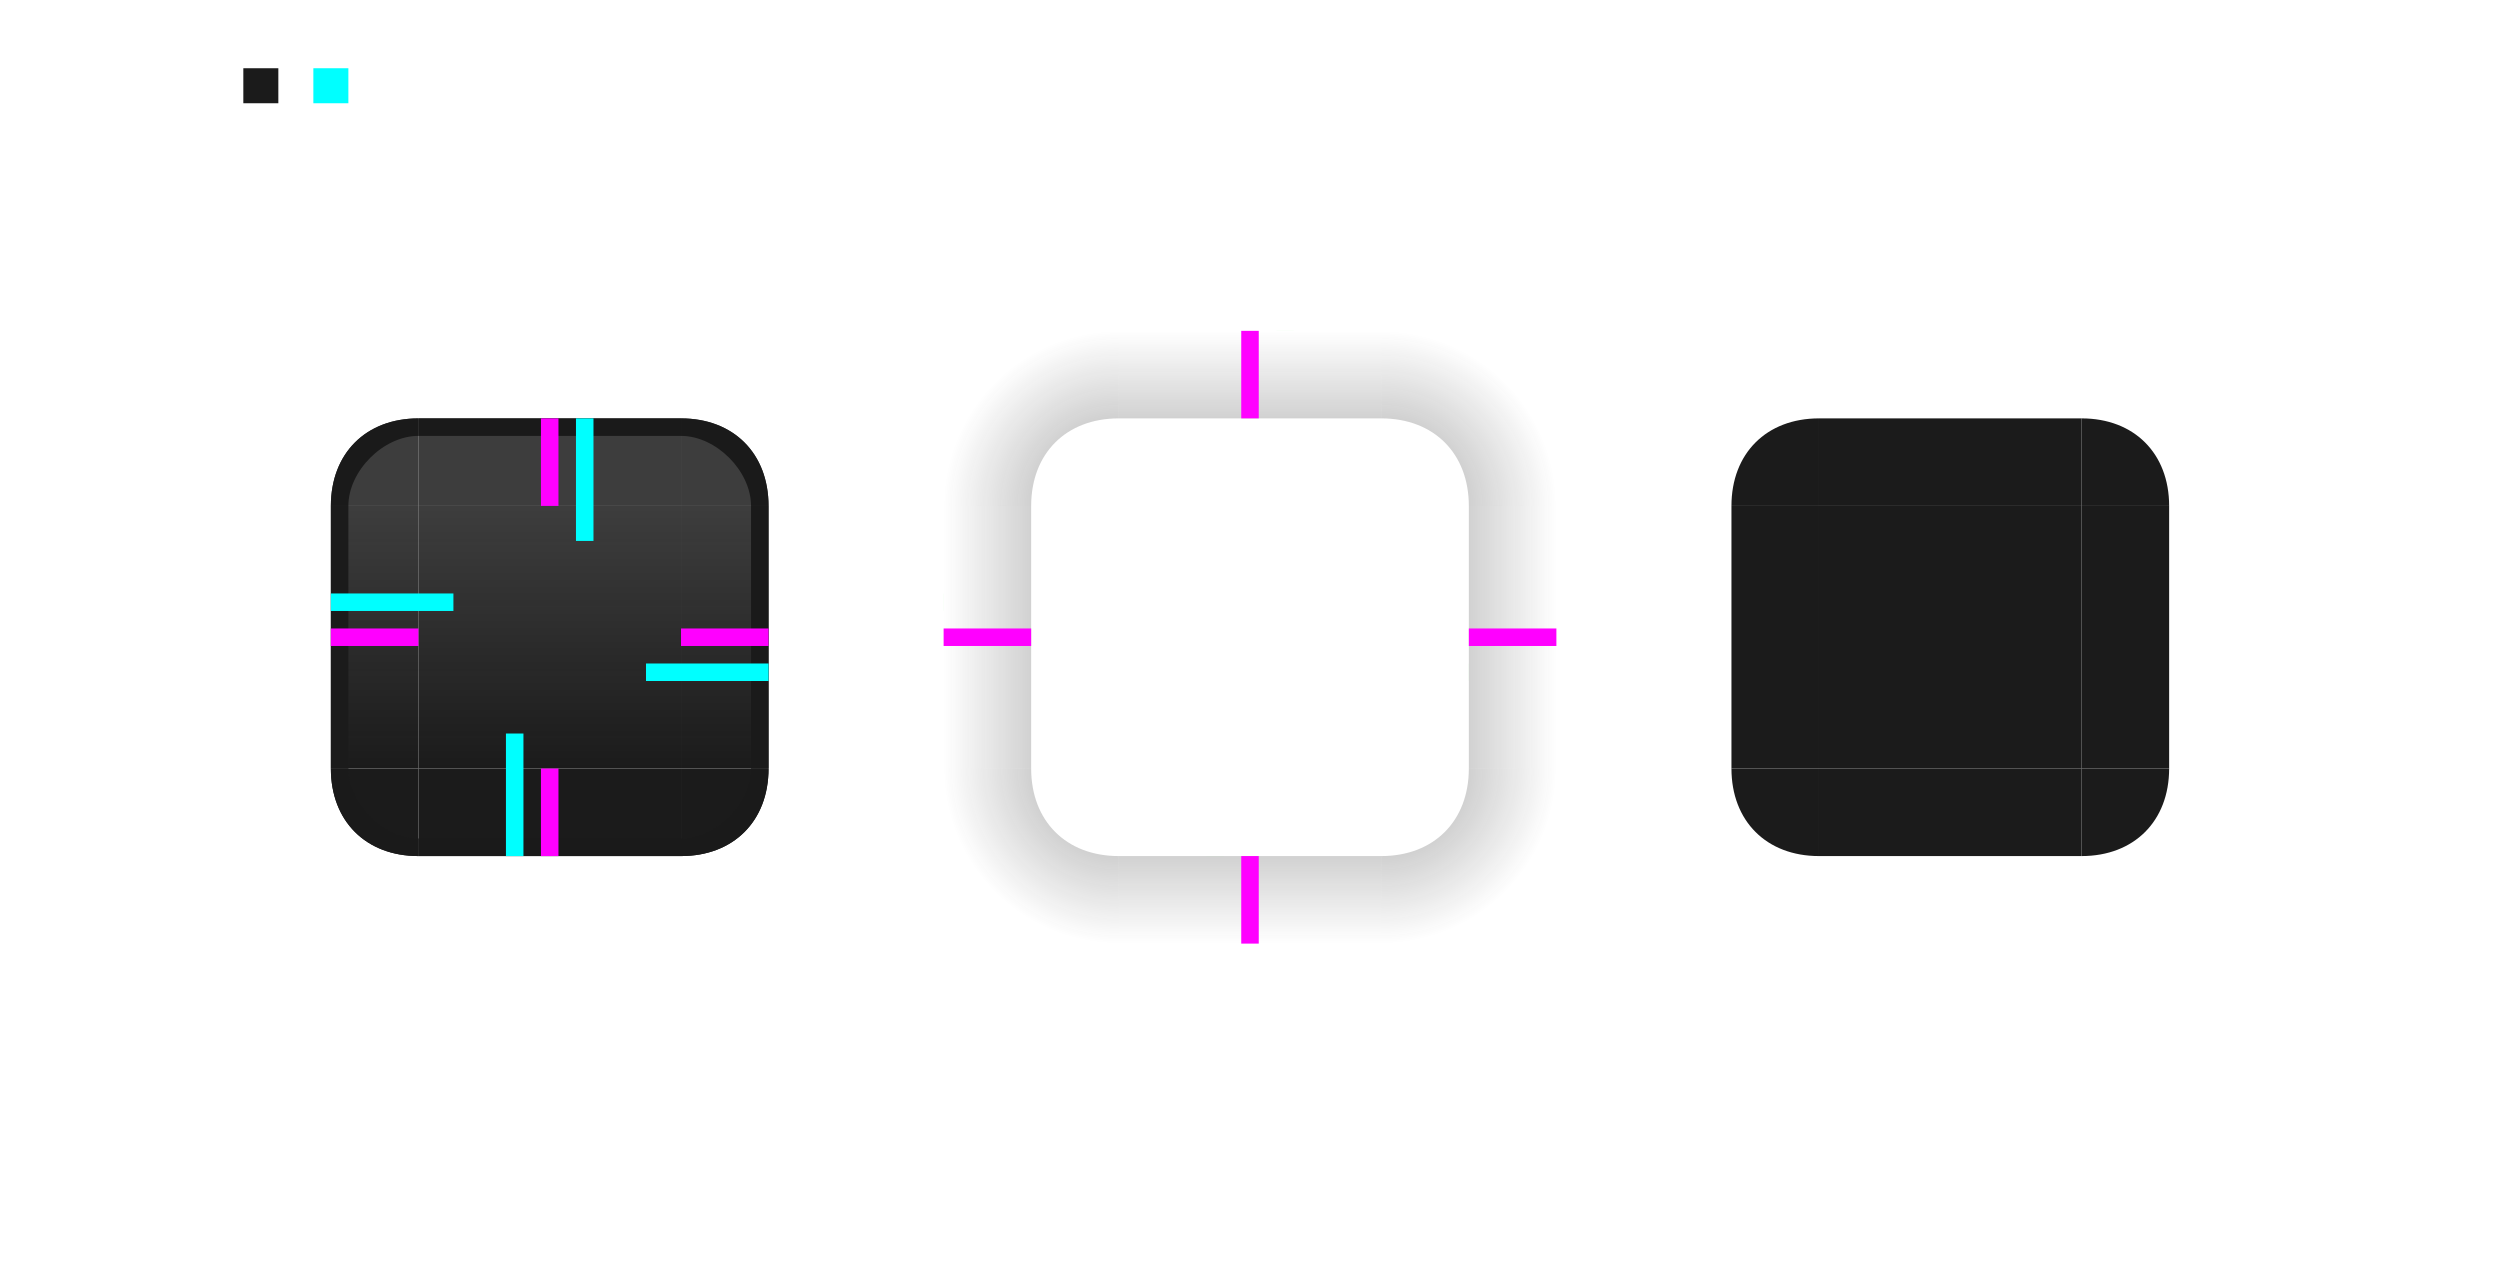
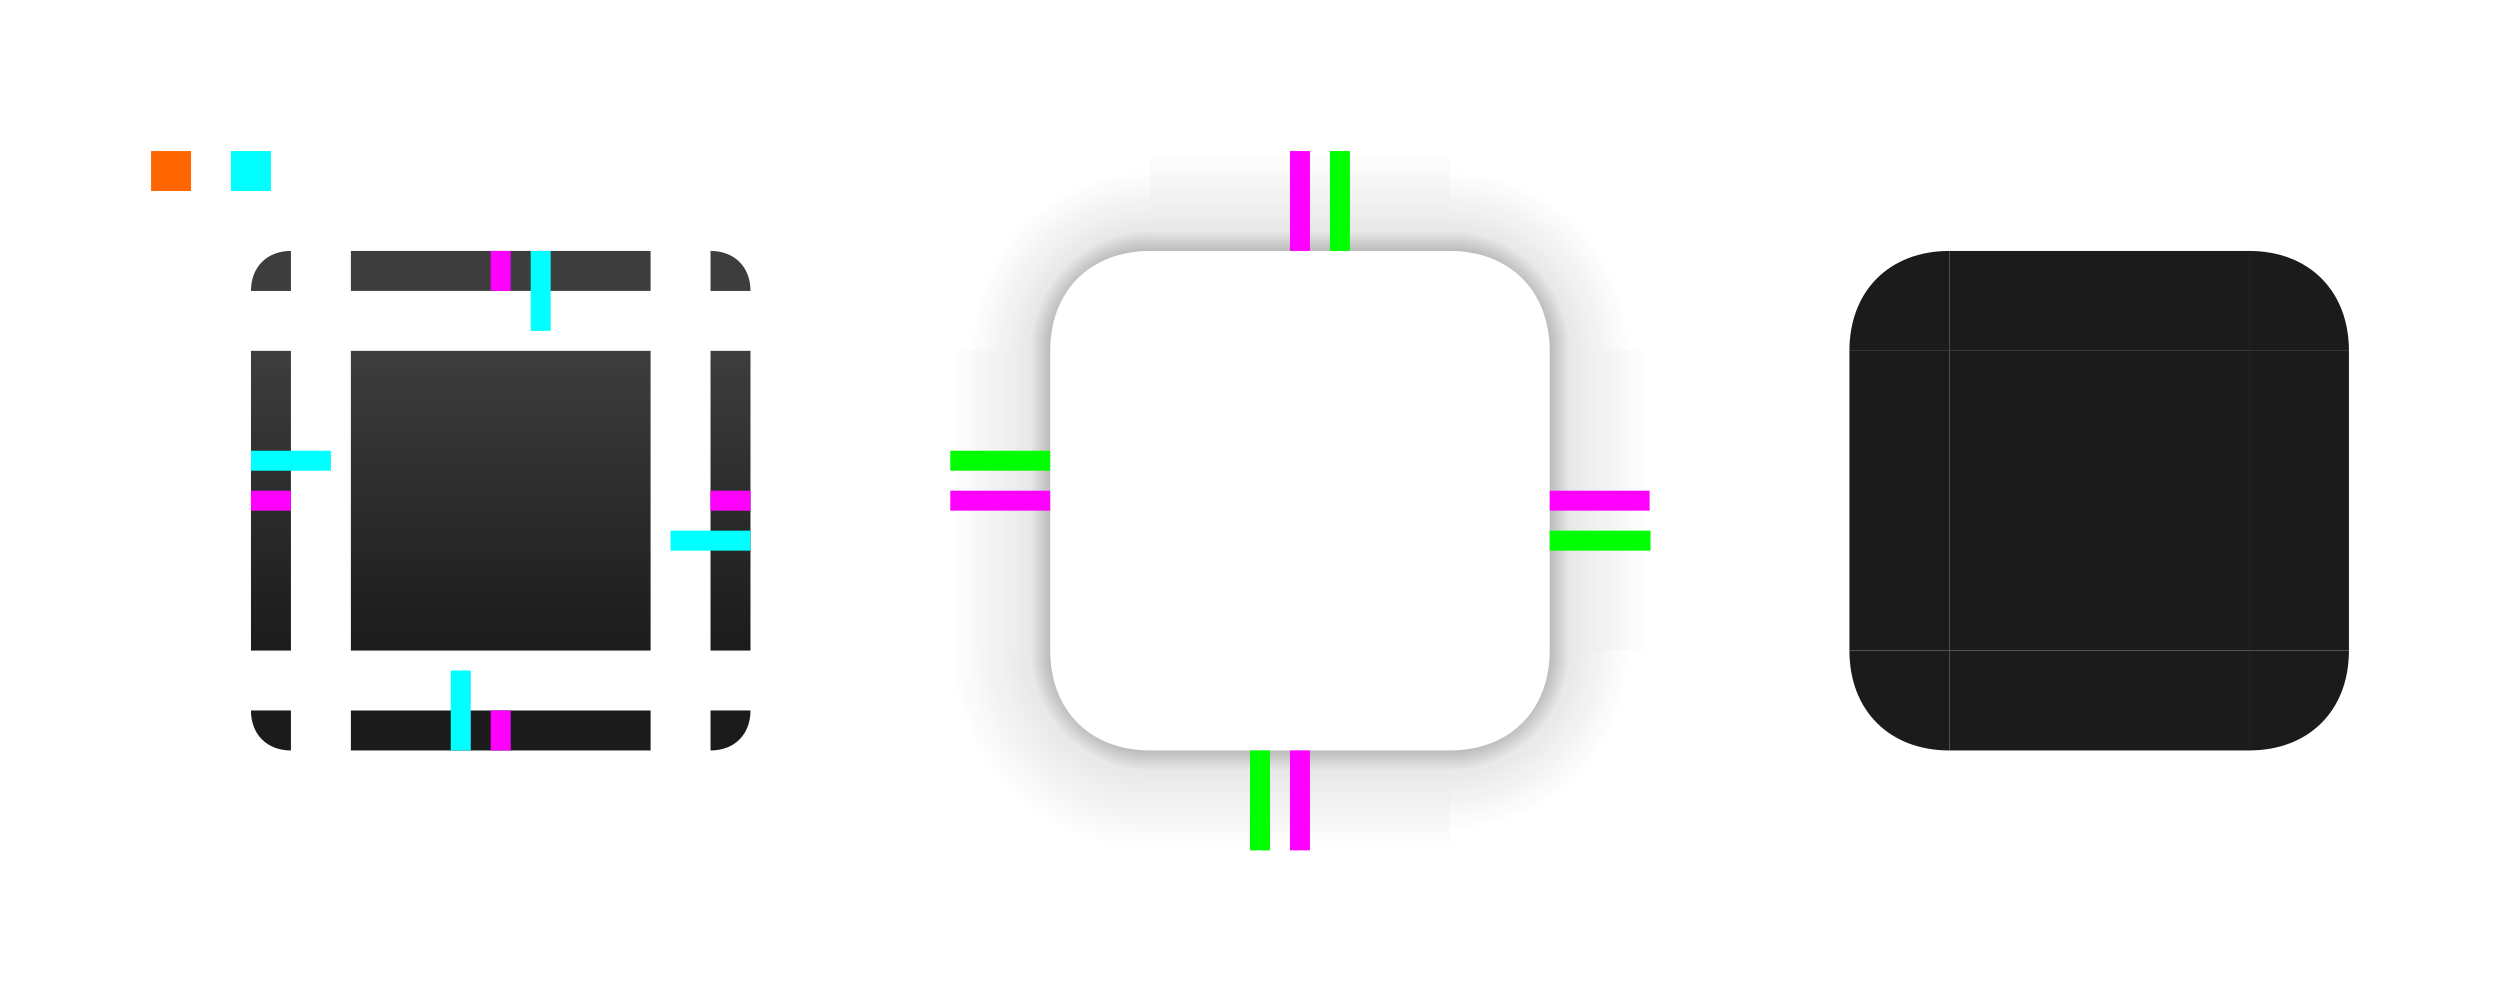
- <svg xmlns="http://www.w3.org/2000/svg" xmlns:xlink="http://www.w3.org/1999/xlink" width="37.781mm" height="19.26mm" viewBox="0 0 142.795 72.795" version="1.1" id="svg4399">
+ <svg xmlns="http://www.w3.org/2000/svg" xmlns:xlink="http://www.w3.org/1999/xlink" width="33.104mm" height="13.26mm" viewBox="0 0 125.118 50.118" version="1.1" id="svg4399">
  <defs id="defs4393">
    <linearGradient id="linearGradient5443">
      <stop style="stop-color:#1b1b1b;stop-opacity:1;" offset="0" id="stop5439" />
      <stop style="stop-color:#1b1b1b;stop-opacity:0.85" offset="1" id="stop5441" />
    </linearGradient>
    <linearGradient id="linearGradient5435">
      <stop style="stop-color:#1b1b1b;stop-opacity:1;" offset="0" id="stop5431" />
      <stop style="stop-color:#1b1b1b;stop-opacity:0.85" offset="1" id="stop5433" />
    </linearGradient>
    <linearGradient id="linearGradient5427">
      <stop style="stop-color:#1b1b1b;stop-opacity:1;" offset="0" id="stop5423" />
      <stop style="stop-color:#1b1b1b;stop-opacity:0.85" offset="1" id="stop5425" />
    </linearGradient>
+     <linearGradient xlink:href="#linearGradient5427" id="linearGradient5429" x1="233" y1="610" x2="233" y2="595" gradientUnits="userSpaceOnUse" />
+     <linearGradient xlink:href="#linearGradient5435" id="linearGradient5437" x1="223" y1="610" x2="223" y2="595" gradientUnits="userSpaceOnUse" gradientTransform="matrix(0.399982,0,0,1,132.004,0)" />
+     <linearGradient xlink:href="#linearGradient5443" id="linearGradient5445" x1="242" y1="610" x2="242" y2="595" gradientUnits="userSpaceOnUse" gradientTransform="matrix(0.400018,0,0,1,146.9956,0)" />
+     <linearGradient xlink:href="#linearGradient5353" id="linearGradient5255" x1="255" y1="602.5" x2="260" y2="602.5" gradientUnits="userSpaceOnUse" gradientTransform="translate(-8e-5,-1.3e-4)" />
    <linearGradient id="linearGradient5353">
      <stop style="stop-color:#1a1a1a;stop-opacity:0" offset="0" id="stop5349" />
-       <stop style="stop-color:#1b1b1b;stop-opacity:0.2" offset="1" id="stop5351" />
+       <stop style="stop-color:#1a1a1a;stop-opacity:0.098;" offset="0.8" id="stop968" />
+       <stop style="stop-color:#1b1b1b;stop-opacity:0.3" offset="1" id="stop5351" />
    </linearGradient>
+     <linearGradient xlink:href="#linearGradient5347" id="linearGradient5255-5" x1="255" y1="603" x2="260" y2="603" gradientUnits="userSpaceOnUse" gradientTransform="translate(-544.9999,-1205)" />
    <linearGradient id="linearGradient5347">
      <stop style="stop-color:#1a1a1a;stop-opacity:0" offset="0" id="stop5343" />
-       <stop style="stop-color:#1b1b1b;stop-opacity:0.2" offset="1" id="stop5345" />
+       <stop style="stop-color:#1a1a1a;stop-opacity:0.098;" offset="0.8" id="stop966" />
+       <stop style="stop-color:#1b1b1b;stop-opacity:0.3" offset="1" id="stop5345" />
    </linearGradient>
-     <linearGradient id="linearGradient5341">
-       <stop style="stop-color:#1a1a1a;stop-opacity:0" offset="0" id="stop5337" />
-       <stop style="stop-color:#1b1b1b;stop-opacity:0.2" offset="1" id="stop5339" />
+     <linearGradient xlink:href="#linearGradient5347" id="linearGradient5255-9" x1="255" y1="602.5" x2="260" y2="602.5" gradientUnits="userSpaceOnUse" gradientTransform="translate(329.9999,-874.9999)" />
+     <linearGradient xlink:href="#linearGradient5251" id="linearGradient5255-7" x1="255" y1="602.5" x2="260" y2="602.5" gradientUnits="userSpaceOnUse" gradientTransform="translate(-874.9999,-330.0001)" />
+     <linearGradient id="linearGradient5251">
+       <stop style="stop-color:#1a1a1a;stop-opacity:0" offset="0" id="stop5247" />
+       <stop style="stop-color:#1a1a1a;stop-opacity:0.1" offset="0.8" id="stop952" />
+       <stop style="stop-color:#1b1b1a;stop-opacity:0.3" offset="1" id="stop5249" />
    </linearGradient>
+     <radialGradient xlink:href="#linearGradient976" id="radialGradient5327" cx="265" cy="610" fx="265" fy="610" r="5" gradientUnits="userSpaceOnUse" gradientTransform="matrix(-2,0,0,-2,794.9999,1830)" />
+     <linearGradient id="linearGradient976">
+       <stop style="stop-color:#1b1b1b;stop-opacity:1" offset="0" id="stop970" />
+       <stop style="stop-color:#1a1a1a;stop-opacity:0.3" offset="0.5" id="stop991" />
+       <stop style="stop-color:#1a1a1a;stop-opacity:0.1" offset="0.6" id="stop1383" />
+       <stop style="stop-color:#1a1a1a;stop-opacity:0" offset="1" id="stop974" />
+     </linearGradient>
+     <radialGradient xlink:href="#linearGradient960" id="radialGradient5327-1" cx="265" cy="610" fx="265" fy="610" r="5" gradientUnits="userSpaceOnUse" gradientTransform="matrix(0,2,-2,0,1500,79.99987)" />
+     <linearGradient id="linearGradient960">
+       <stop style="stop-color:#1b1b1b;stop-opacity:1" offset="0" id="stop954" />
+       <stop style="stop-color:#1a1a1a;stop-opacity:0.3" offset="0.5" id="stop964" />
+       <stop style="stop-color:#1a1a1a;stop-opacity:0.1" offset="0.6" id="stop956" />
+       <stop style="stop-color:#1a1a1a;stop-opacity:0" offset="0.9" id="stop962" />
+       <stop style="stop-color:#1a1a1a;stop-opacity:0" offset="1" id="stop958" />
+     </linearGradient>
+     <radialGradient xlink:href="#linearGradient960" id="radialGradient5327-6" cx="265" cy="610" fx="265" fy="610" r="5" gradientUnits="userSpaceOnUse" gradientTransform="matrix(2,0,0,2,-250.0001,-625.0001)" />
+     <radialGradient xlink:href="#linearGradient5325" id="radialGradient5327-0" cx="265" cy="610" fx="265" fy="610" r="5" gradientUnits="userSpaceOnUse" gradientTransform="matrix(0,-2,2,0,-955.0001,1125)" />
    <linearGradient id="linearGradient5325">
      <stop style="stop-color:#1b1b1b;stop-opacity:1" offset="0" id="stop5321" />
-       <stop style="stop-color:#1a1a1a;stop-opacity:0.206" offset="0.495" id="stop5355" />
+       <stop style="stop-color:#1a1a1a;stop-opacity:0.3" offset="0.5" id="stop996" />
+       <stop style="stop-color:#1a1a1a;stop-opacity:0.1" offset="0.6" id="stop994" />
+       <stop style="stop-color:#1a1a1a;stop-opacity:0" offset="0.9" id="stop5355" />
      <stop style="stop-color:#1a1a1a;stop-opacity:0" offset="1" id="stop5323" />
    </linearGradient>
-     <linearGradient id="linearGradient5251">
-       <stop style="stop-color:#1a1a1a;stop-opacity:0" offset="0" id="stop5247" />
-       <stop style="stop-color:#1b1b1a;stop-opacity:0.2" offset="1" id="stop5249" />
-     </linearGradient>
-     <linearGradient xlink:href="#linearGradient5353" id="linearGradient5255" x1="255" y1="602.5" x2="260" y2="602.5" gradientUnits="userSpaceOnUse" />
-     <linearGradient xlink:href="#linearGradient5341" id="linearGradient5255-5" x1="255" y1="602.5" x2="260" y2="602.5" gradientUnits="userSpaceOnUse" gradientTransform="translate(-545,-1205)" />
-     <linearGradient xlink:href="#linearGradient5347" id="linearGradient5255-9" x1="255" y1="602.5" x2="260" y2="602.5" gradientUnits="userSpaceOnUse" gradientTransform="translate(330,-875)" />
-     <linearGradient xlink:href="#linearGradient5251" id="linearGradient5255-7" x1="255" y1="602.5" x2="260" y2="602.5" gradientUnits="userSpaceOnUse" gradientTransform="translate(-875,-330)" />
-     <radialGradient xlink:href="#linearGradient5325" id="radialGradient5327" cx="265" cy="610" fx="265" fy="610" r="5" gradientUnits="userSpaceOnUse" gradientTransform="matrix(-2,0,0,-2,795,1830)" />
-     <radialGradient xlink:href="#linearGradient5325" id="radialGradient5327-1" cx="265" cy="610" fx="265" fy="610" r="5" gradientUnits="userSpaceOnUse" gradientTransform="matrix(0,2,-2,0,1500,80)" />
-     <radialGradient xlink:href="#linearGradient5325" id="radialGradient5327-6" cx="265" cy="610" fx="265" fy="610" r="5" gradientUnits="userSpaceOnUse" gradientTransform="matrix(2,0,0,2,-250,-625)" />
-     <radialGradient xlink:href="#linearGradient5325" id="radialGradient5327-0" cx="265" cy="610" fx="265" fy="610" r="5" gradientUnits="userSpaceOnUse" gradientTransform="matrix(0,-2,2,0,-955,1125)" />
-     <linearGradient xlink:href="#linearGradient5427" id="linearGradient5429" x1="233" y1="610" x2="233" y2="595" gradientUnits="userSpaceOnUse" />
-     <linearGradient xlink:href="#linearGradient5435" id="linearGradient5437" x1="223" y1="610" x2="223" y2="595" gradientUnits="userSpaceOnUse" />
-     <linearGradient xlink:href="#linearGradient5443" id="linearGradient5445" x1="242" y1="610" x2="242" y2="595" gradientUnits="userSpaceOnUse" />
  </defs>
-   <g id="layer1" transform="translate(-201.1024,-566.1024)">
-     <rect style="fill:url(#linearGradient5429);fill-opacity:1;stroke-opacity:0" id="center" width="15" height="15" x="225" y="595" />
-     <g id="left">
-       <rect style="fill:url(#linearGradient5437);fill-opacity:1;stroke-opacity:0" id="rect4988" width="5" height="15" x="220" y="595" />
-       <path style="fill:#1b1b1b;fill-opacity:1;stroke:none;stroke-width:1px;stroke-linecap:butt;stroke-linejoin:miter;stroke-opacity:1" d="m 220,595 v 15 h 1 v -15 z" id="path4994" />
-     </g>
-     <g id="right">
-       <rect style="fill:url(#linearGradient5445);fill-opacity:1;stroke-opacity:0" id="rect4984" width="5" height="15" x="240" y="595" />
-       <path style="fill:#1a1a1a;stroke:none;stroke-width:1px;stroke-linecap:butt;stroke-linejoin:miter;stroke-opacity:1" d="m 244,595 v 15 h 1 v -15 z" id="path4996" />
-     </g>
-     <g id="top">
-       <rect style="fill:#1b1b1b;fill-opacity:0.85;stroke-opacity:0" id="rect4986" width="15" height="5" x="225" y="590" />
-       <path style="fill:#1a1a1a;stroke:none;stroke-width:1px;stroke-linecap:butt;stroke-linejoin:miter;stroke-opacity:1" d="m 225,590 h 15 v 1 h -15 z" id="path4998" />
-     </g>
-     <g id="bottom">
-       <rect style="fill:#1b1b1b;fill-opacity:1;stroke-opacity:0" id="rect4990" width="15" height="5" x="225" y="610" />
-       <path style="fill:#1a1a1a;stroke:none;stroke-width:1px;stroke-linecap:butt;stroke-linejoin:miter;stroke-opacity:1" d="m 225,615 h 15 v -1 h -15 z" id="path5000" />
-     </g>
-     <g id="topleft">
-       <path style="fill:#1b1b1b;fill-opacity:0.85;stroke:none;stroke-width:1px;stroke-linecap:butt;stroke-linejoin:miter;stroke-opacity:1" d="m 225,590 c -3,0 -5,2 -5,5 h 5 z" id="path5002" />
-       <path style="fill:#1a1a1a;stroke:none;stroke-width:1px;stroke-linecap:butt;stroke-linejoin:miter;stroke-opacity:1" d="m 220,595 c 0,-3 2,-5 5,-5 v 1 c -2,0 -4,2 -4,4 z" id="path5033" />
-     </g>
-     <g id="topright">
-       <path style="fill:#1b1b1b;fill-opacity:0.85;stroke:none;stroke-width:1px;stroke-linecap:butt;stroke-linejoin:miter;stroke-opacity:1" d="m 245,595 c 0,-3 -2,-5 -5,-5 v 5 z" id="path5002-4" />
-       <path style="fill:#1a1a1a;stroke:none;stroke-width:1px;stroke-linecap:butt;stroke-linejoin:miter;stroke-opacity:1" d="m 240,590 c 3,0 5,2 5,5 h -1 c 0,-2 -2,-4 -4,-4 z" id="path5033-6" />
-     </g>
-     <g id="bottomright">
-       <path style="fill:#1b1b1b;fill-opacity:1;stroke:none;stroke-width:1px;stroke-linecap:butt;stroke-linejoin:miter;stroke-opacity:1" d="m 240,615 c 3,0 5,-2 5,-5 h -5 z" id="path5002-44" />
-       <path style="fill:#1a1a1a;stroke:none;stroke-width:1px;stroke-linecap:butt;stroke-linejoin:miter;stroke-opacity:1" d="m 245,610 c 0,3 -2,5 -5,5 v -1 c 2,0 4,-2 4,-4 z" id="path5033-3" />
-     </g>
-     <g id="bottomleft">
-       <path style="fill:#1b1b1b;fill-opacity:1;stroke:none;stroke-width:1px;stroke-linecap:butt;stroke-linejoin:miter;stroke-opacity:1" d="m 220,610 c 0,3 2,5 5,5 v -5 z" id="path5002-7" />
-       <path style="fill:#1a1a1a;stroke:none;stroke-width:1px;stroke-linecap:butt;stroke-linejoin:miter;stroke-opacity:1" d="m 225,615 c -3,0 -5,-2 -5,-5 h 1 c 0,2 2,4 4,4 z" id="path5033-1" />
-     </g>
-     <rect style="fill:#1b1b1b;fill-opacity:1;stroke-opacity:0" id="mask-center" width="15" height="15" x="305" y="595" />
-     <g id="g5092-3" transform="translate(80)">
-       <rect style="fill:#1b1b1b;fill-opacity:1;stroke-opacity:0" id="mask-left" width="5" height="15" x="220" y="595" />
-     </g>
-     <g id="g5076-8" transform="translate(80)">
-       <rect style="fill:#1b1b1b;fill-opacity:1;stroke-opacity:0" id="mask-right" width="5" height="15" x="240" y="595" />
-     </g>
-     <g id="g5068-4" transform="translate(80)">
-       <rect style="fill:#1b1b1b;fill-opacity:1;stroke-opacity:0" id="mask-top" width="15" height="5" x="225" y="590" />
-     </g>
-     <g id="g5084-8" transform="translate(80)">
-       <rect style="fill:#1b1b1b;fill-opacity:1;stroke-opacity:0" id="mask-bottom" width="15" height="5" x="225" y="610" />
-     </g>
-     <g id="g5064-7" transform="translate(80)">
-       <path style="fill:#1b1b1b;fill-opacity:1;stroke:none;stroke-width:1px;stroke-linecap:butt;stroke-linejoin:miter;stroke-opacity:1" d="m 225,590 c -3,0 -5,2 -5,5 h 5 z" id="mask-topleft" />
-     </g>
-     <g id="g5072-3" transform="translate(80)">
-       <path style="fill:#1b1b1b;fill-opacity:1;stroke:none;stroke-width:1px;stroke-linecap:butt;stroke-linejoin:miter;stroke-opacity:1" d="m 245,595 c 0,-3 -2,-5 -5,-5 v 5 z" id="mask-topright" />
-     </g>
-     <g id="g5080-0" transform="translate(80)">
-       <path style="fill:#1b1b1b;fill-opacity:1;stroke:none;stroke-width:1px;stroke-linecap:butt;stroke-linejoin:miter;stroke-opacity:1" d="m 240,615 c 3,0 5,-2 5,-5 h -5 z" id="mask-bottomright" />
-     </g>
-     <g id="g5088-5" transform="translate(80)">
-       <path style="fill:#1b1b1b;fill-opacity:1;stroke:none;stroke-width:1px;stroke-linecap:butt;stroke-linejoin:miter;stroke-opacity:1" d="m 220,610 c 0,3 2,5 5,5 v -5 z" id="mask-bottomleft" />
-     </g>
-     <rect style="fill:#ff00ff;fill-opacity:1;stroke:none;stroke-opacity:0" id="hint-top-margin" width="1" height="5" x="232" y="590" />
-     <rect style="fill:#ff00ff;fill-opacity:1;stroke:none;stroke-opacity:0" id="hint-right-margin" width="5" height="1" x="240" y="602" />
-     <rect style="fill:#ff00ff;fill-opacity:1;stroke:none;stroke-opacity:0" id="hint-left-margin" width="5" height="1" x="220" y="602" />
-     <rect style="fill:#ff00ff;fill-opacity:1;stroke:none;stroke-opacity:0" id="hint-bottom-margin" width="1" height="5" x="232" y="610" />
+   <g id="layer1" transform="translate(-207.4409,-577.4408)">
    <rect style="fill:url(#linearGradient5255);fill-opacity:1;stroke:none;stroke-opacity:0" id="shadow-left" width="5" height="15" x="255" y="595" />
    <rect style="fill:url(#linearGradient5255-5);fill-opacity:1;stroke:none;stroke-opacity:0" id="shadow-right" width="5" height="15" x="-290" y="-610" transform="scale(-1)" />
    <rect style="fill:url(#linearGradient5255-9);fill-opacity:1;stroke:none;stroke-opacity:0" id="shadow-top" width="5" height="15" x="585" y="-280" transform="rotate(90)" />
    <rect style="fill:url(#linearGradient5255-7);fill-opacity:1;stroke:none;stroke-opacity:0" id="shadow-bottom" width="5" height="15" x="-620" y="265" transform="rotate(-90)" />
    <path style="fill:url(#radialGradient5327);fill-opacity:1;stroke:none;stroke-width:1px;stroke-linecap:butt;stroke-linejoin:miter;stroke-opacity:1" d="m 260,610 h -5 v 10 h 10 v -5 c -3,0 -5,-2 -5,-5 z" id="shadow-bottomleft" />
-     <path style="fill:url(#radialGradient5327-1);fill-opacity:1;stroke:none;stroke-width:1px;stroke-linecap:butt;stroke-linejoin:miter;stroke-opacity:1" d="m 280,615 v 5 h 10 v -10 h -5 c 0,3 -2,5 -5,5 z" id="shadow-bottomright" />
+     <path style="fill:url(#radialGradient5327-1);fill-opacity:1;stroke:none;stroke-width:1px;stroke-linecap:butt;stroke-linejoin:miter;stroke-opacity:1" d="m 280,615 v 5 h 10 v -10 l -5,-1.3e-4 c 0,3 -2,5 -5,5 z" id="shadow-bottomright" />
    <path style="fill:url(#radialGradient5327-6);fill-opacity:1;stroke:none;stroke-width:1px;stroke-linecap:butt;stroke-linejoin:miter;stroke-opacity:1" d="m 285,595 h 5 v -10 h -10 v 5 c 3,0 5,2 5,5 z" id="shadow-topright" />
    <path style="fill:url(#radialGradient5327-0);fill-opacity:1;stroke:none;stroke-width:1px;stroke-linecap:butt;stroke-linejoin:miter;stroke-opacity:1" d="m 265,590 v -5 h -10 v 10 h 5 c 0,-3 2,-5 5,-5 z" id="shadow-topleft" />
    <rect style="opacity:0.206;fill:#ff00ff;fill-opacity:0;stroke:none;stroke-opacity:0" id="rect5411" width="5" height="1" x="255" y="602" />
-     <rect style="opacity:1;fill:#ff00ff;fill-opacity:1;stroke:none;stroke-opacity:0" id="shadow-hint-left-margin" width="5" height="1" x="255" y="602" />
-     <rect style="opacity:1;fill:#ff00ff;fill-opacity:1;stroke:none;stroke-opacity:0" id="shadow-hint-top-margin" width="1" height="5" x="272" y="585" />
-     <rect style="opacity:1;fill:#ff00ff;fill-opacity:1;stroke:none;stroke-opacity:0" id="shadow-hint-right-margin" width="5" height="1" x="285" y="602" />
-     <rect style="opacity:1;fill:#ff00ff;fill-opacity:1;stroke:none;stroke-opacity:0" id="shadow-hint-bottom-margin" width="1" height="5" x="272" y="615" />
-     <rect style="opacity:1;fill:#1b1b1b;fill-opacity:1;stroke:none;stroke-opacity:0" id="hint-stretch-borders" width="2" height="2" x="215" y="570" />
-     <rect style="opacity:1;fill:#00ff00;fill-opacity:1;stroke:none;stroke-width:0.014;stroke-opacity:0" id="shadow-hint-top-inset" width="1" height="0.001" x="274" y="585" />
-     <rect style="opacity:1;fill:#00ff00;fill-opacity:1;stroke:none;stroke-width:0.014;stroke-opacity:0" id="shadow-hint-right-inset" width="0.001" height="1" x="285" y="604" />
-     <rect style="opacity:1;fill:#00ff00;fill-opacity:1;stroke:none;stroke-width:0.014;stroke-opacity:0" id="shadow-hint-bottom-margin-0" width="1" height="0.001" x="270" y="615" />
-     <rect style="opacity:1;fill:#00ff00;fill-opacity:1;stroke:none;stroke-width:0.014;stroke-opacity:0" id="shadow-hint-left-inset" width="0.001" height="1" x="255" y="600" />
-     <rect style="fill:#00ffff;fill-opacity:1;stroke:none;stroke-width:1.183;stroke-opacity:0" id="thick-hint-left-margin" width="7" height="1" x="220" y="600" />
-     <rect style="fill:#00ffff;fill-opacity:1;stroke:none;stroke-width:1.183;stroke-opacity:0" id="thick-hint-top-margin" width="1" height="7" x="234" y="590" />
-     <rect style="fill:#00ffff;fill-opacity:1;stroke:none;stroke-width:1.183;stroke-opacity:0" id="thick-hint-right-margin" width="7" height="1" x="238" y="604" />
-     <rect style="fill:#00ffff;fill-opacity:1;stroke:none;stroke-width:1.183;stroke-opacity:0" id="thick-hint-bottom-margin" width="1" height="7" x="230" y="608" />
-     <rect style="fill:#00ffff;stroke-opacity:0.3" id="thick-center" width="2" height="2" x="219" y="570" />
+     <rect style="fill:#ff00ff;fill-opacity:1;stroke:none;stroke-opacity:0" id="shadow-hint-left-margin" width="5" height="1" x="255" y="602" />
+     <rect style="fill:#ff00ff;fill-opacity:1;stroke:none;stroke-opacity:0" id="shadow-hint-top-margin" width="1" height="5" x="272" y="585" />
+     <rect style="fill:#ff00ff;fill-opacity:1;stroke:none;stroke-opacity:0" id="shadow-hint-right-margin" width="5" height="1" x="285" y="602" />
+     <rect style="fill:#ff00ff;fill-opacity:1;stroke:none;stroke-opacity:0" id="shadow-hint-bottom-margin" width="1" height="5" x="272" y="615" />
+     <rect style="fill:#00ff00;fill-opacity:1;stroke:none;stroke-width:0.775;stroke-opacity:0" id="shadow-hint-top-inset" width="1" height="5" x="274" y="585" />
+     <rect style="fill:#00ff00;fill-opacity:1;stroke:none;stroke-width:0.639;stroke-opacity:0" id="shadow-hint-right-inset" width="5.045" height="1" x="285" y="604" />
+     <rect style="fill:#00ff00;fill-opacity:1;stroke:none;stroke-width:0.775;stroke-opacity:0" id="shadow-hint-bottom-margin-0" width="1" height="5" x="270" y="615" />
+     <rect style="fill:#00ff00;fill-opacity:1;stroke:none;stroke-width:0.632;stroke-opacity:0" id="shadow-hint-left-inset" width="5" height="1" x="255" y="600" />
+     <rect style="fill:url(#linearGradient5429);fill-opacity:1;stroke-opacity:0" id="center" width="15" height="15" x="225" y="595" />
+     <rect style="fill:url(#linearGradient5437);fill-opacity:1;stroke-width:0.632;stroke-opacity:0" id="left" width="2" height="15" x="220" y="595" />
+     <rect style="fill:url(#linearGradient5445);fill-opacity:1;stroke-width:0.632;stroke-opacity:0" id="right" width="2" height="15" x="243" y="595" />
+     <rect style="fill:#1b1b1b;fill-opacity:0.85;stroke-width:0.632;stroke-opacity:0" id="top" width="15" height="2" x="225" y="590" />
+     <rect style="fill:#1b1b1b;fill-opacity:1;stroke-width:0.632;stroke-opacity:0" id="bottom" width="15" height="2" x="225" y="613" />
+     <path style="fill:#1b1b1b;fill-opacity:0.85;stroke:none;stroke-width:0.4px;stroke-linecap:butt;stroke-linejoin:miter;stroke-opacity:1" d="M 222,590 C 220.8,590 220,590.8 220,592 h 2 z" id="topleft" />
+     <path style="fill:#1b1b1b;fill-opacity:0.85;stroke:none;stroke-width:0.4px;stroke-linecap:butt;stroke-linejoin:miter;stroke-opacity:1" d="M 245,592 C 245,590.8 244.2,590 243,590 v 2 z" id="topright" />
+     <path style="fill:#1b1b1b;fill-opacity:1;stroke:none;stroke-width:0.4px;stroke-linecap:butt;stroke-linejoin:miter;stroke-opacity:1" d="m 243,615 c 1.2,0 2,-0.8 2,-2 h -2 z" id="bottomright" />
+     <path style="fill:#1b1b1b;fill-opacity:1;stroke:none;stroke-width:0.4px;stroke-linecap:butt;stroke-linejoin:miter;stroke-opacity:1" d="m 220,613 c 0,1.2 0.8,2 2,2 v -2 z" id="bottomleft" />
+     <rect style="fill:#1b1b1b;fill-opacity:1;stroke-opacity:0" id="mask-center" width="15" height="15" x="305" y="595" />
+     <g id="mask-left" transform="translate(80)">
+       <rect style="fill:#1b1b1b;fill-opacity:1;stroke-opacity:0" id="mask-left2" width="5" height="15" x="220" y="595" />
+     </g>
+     <g id="mask-right" transform="translate(80)">
+       <rect style="fill:#1b1b1b;fill-opacity:1;stroke-opacity:0" id="mask-right2" width="5" height="15" x="240" y="595" />
+     </g>
+     <g id="mask-top" transform="translate(80)">
+       <rect style="fill:#1b1b1b;fill-opacity:1;stroke-opacity:0" id="mask-top2" width="15" height="5" x="225" y="590" />
+     </g>
+     <g id="mask-bottom" transform="translate(80)">
+       <rect style="fill:#1b1b1b;fill-opacity:1;stroke-opacity:0" id="mask-bottom2" width="15" height="5" x="225" y="610" />
+     </g>
+     <g id="mask-topleft" transform="translate(80)">
+       <path style="fill:#1b1b1b;fill-opacity:1;stroke:none;stroke-width:1px;stroke-linecap:butt;stroke-linejoin:miter;stroke-opacity:1" d="m 225,590 c -3,0 -5,2 -5,5 h 5 z" id="mask-topleft1" />
+     </g>
+     <g id="mask-topright" transform="translate(80)">
+       <path style="fill:#1b1b1b;fill-opacity:1;stroke:none;stroke-width:1px;stroke-linecap:butt;stroke-linejoin:miter;stroke-opacity:1" d="m 245,595 c 0,-3 -2,-5 -5,-5 v 5 z" id="mask-topright2" />
+     </g>
+     <g id="mask-bottomright" transform="translate(80)">
+       <path style="fill:#1b1b1b;fill-opacity:1;stroke:none;stroke-width:1px;stroke-linecap:butt;stroke-linejoin:miter;stroke-opacity:1" d="m 240,615 c 3,0 5,-2 5,-5 h -5 z" id="mask-bottomright2" />
+     </g>
+     <g id="mask-bottomleft" transform="translate(80)">
+       <path style="fill:#1b1b1b;fill-opacity:1;stroke:none;stroke-width:1px;stroke-linecap:butt;stroke-linejoin:miter;stroke-opacity:1" d="m 220,610 c 0,3 2,5 5,5 v -5 z" id="mask-bottomleft2" />
+     </g>
+     <rect style="fill:#ff00ff;fill-opacity:1;stroke:none;stroke-width:0.632;stroke-opacity:0" id="hint-top-margin" width="1" height="2" x="232" y="590" />
+     <rect style="fill:#ff00ff;fill-opacity:1;stroke:none;stroke-width:0.632;stroke-opacity:0" id="hint-right-margin" width="2" height="1" x="243" y="602" />
+     <rect style="fill:#ff00ff;fill-opacity:1;stroke:none;stroke-width:0.632;stroke-opacity:0" id="hint-left-margin" width="2" height="1" x="220" y="602" />
+     <rect style="fill:#ff00ff;fill-opacity:1;stroke:none;stroke-width:0.632;stroke-opacity:0" id="hint-bottom-margin" width="1" height="2" x="232" y="613" />
+     <rect style="opacity:1;fill:#ff6600;fill-opacity:1;stroke:none;stroke-opacity:0" id="hint-stretch-borders" width="2" height="2" x="215" y="585" />
+     <rect style="fill:#00ffff;fill-opacity:1;stroke:none;stroke-width:0.894;stroke-opacity:0" id="thick-hint-left-margin" width="4" height="1" x="220" y="600" />
+     <rect style="fill:#00ffff;fill-opacity:1;stroke:none;stroke-width:0.894;stroke-opacity:0" id="thick-hint-top-margin" width="1" height="4" x="234" y="590" />
+     <rect style="fill:#00ffff;fill-opacity:1;stroke:none;stroke-width:0.894;stroke-opacity:0" id="thick-hint-right-margin" width="4" height="1" x="241" y="604" />
+     <rect style="fill:#00ffff;fill-opacity:1;stroke:none;stroke-width:0.894;stroke-opacity:0" id="thick-hint-bottom-margin" width="1" height="4" x="230" y="611" />
+     <rect style="fill:#00ffff;stroke-opacity:0.3" id="thick-center" width="2" height="2" x="219" y="585" />
  </g>
</svg>
